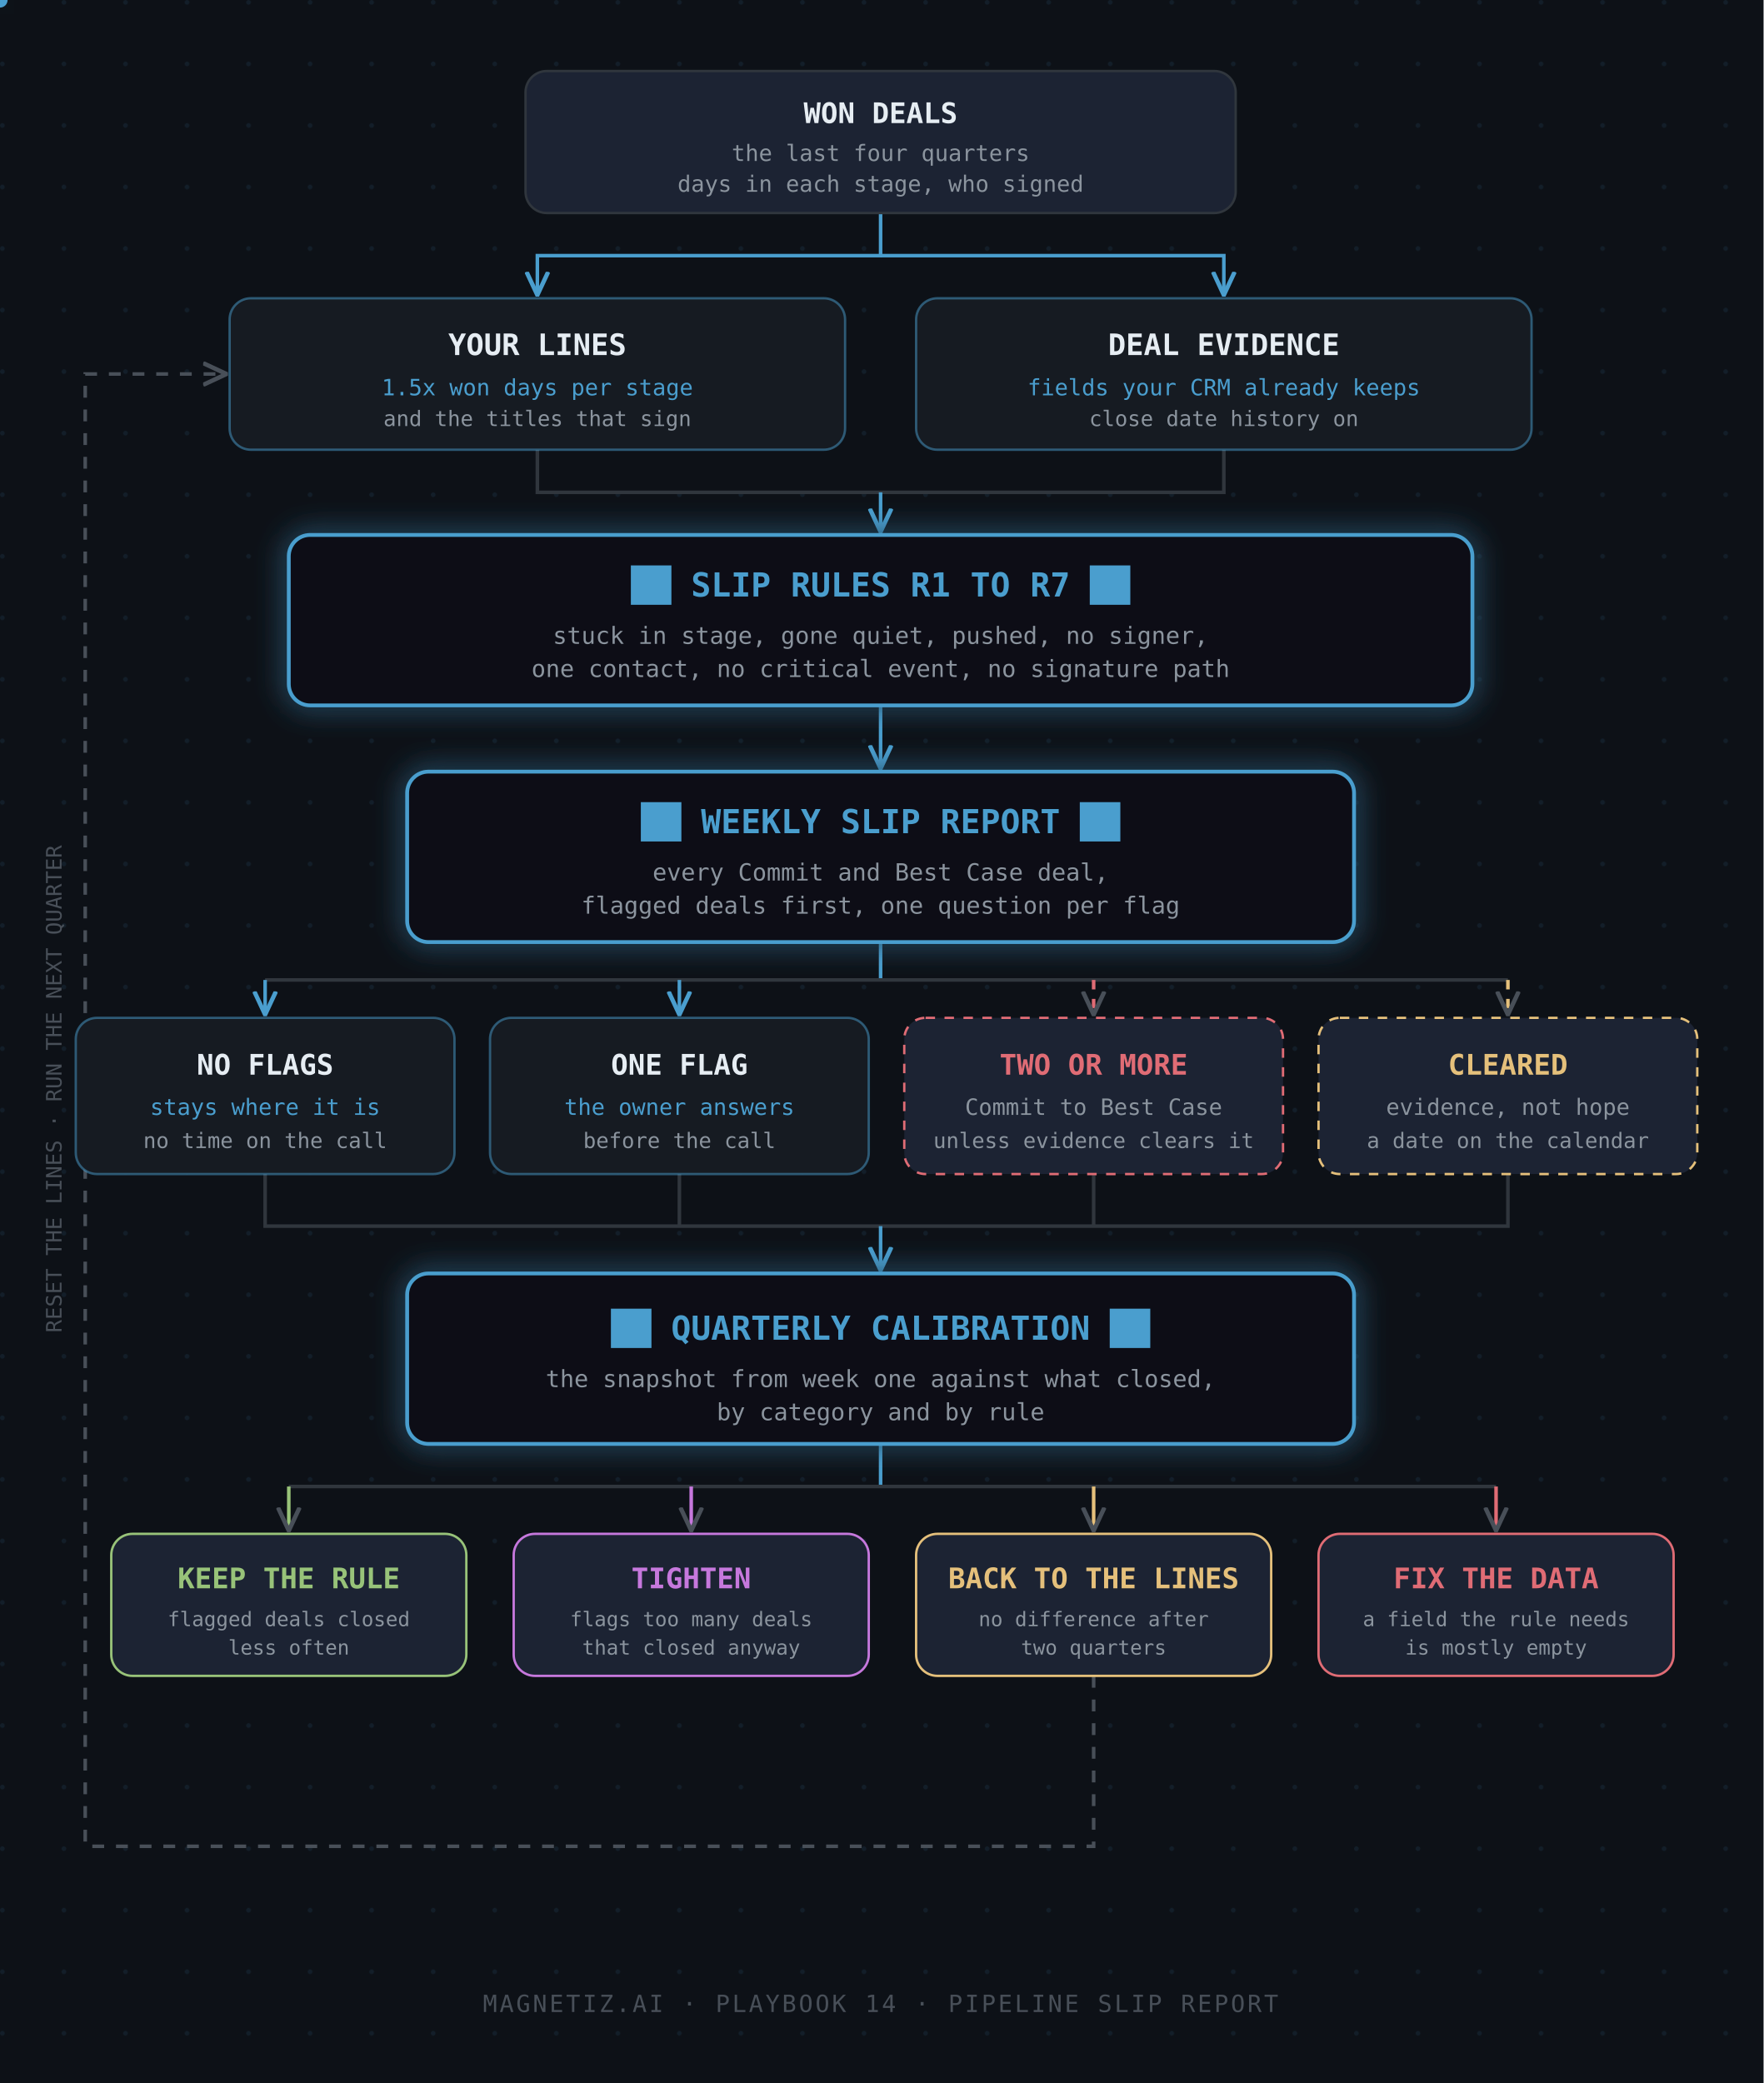
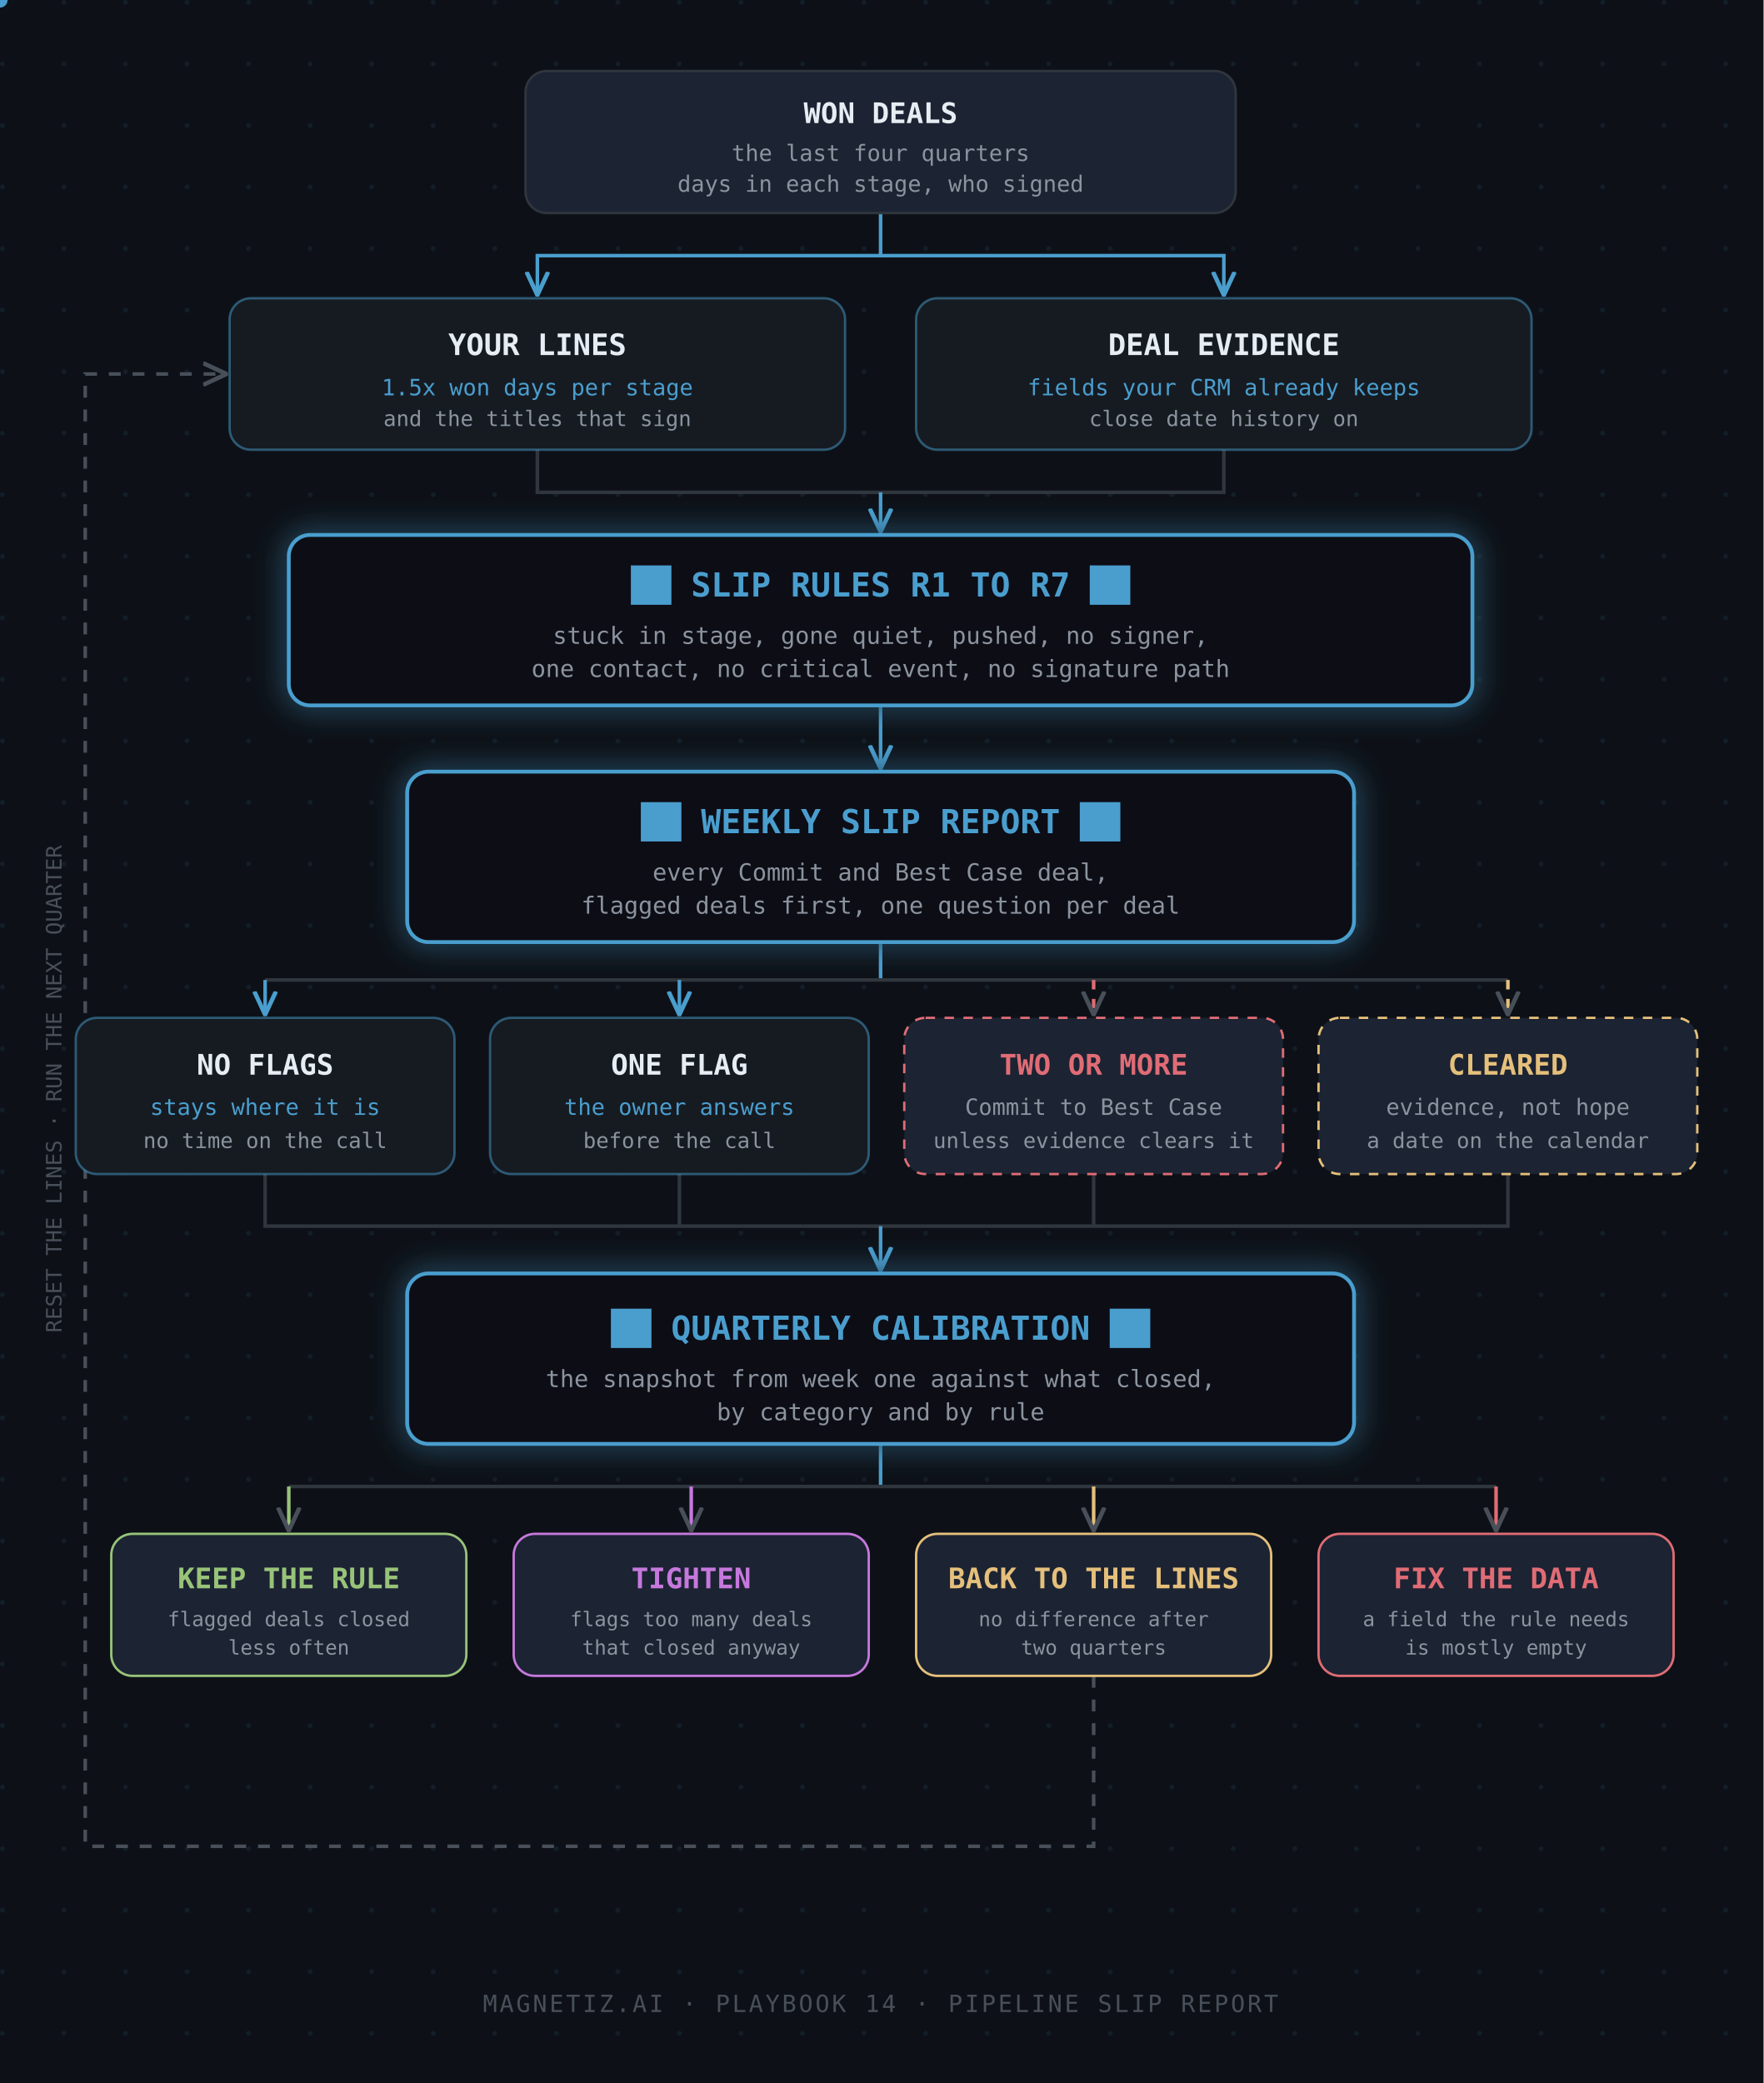
<svg xmlns="http://www.w3.org/2000/svg" viewBox="0 0 745 880" font-family="ui-monospace, SFMono-Regular, Menlo, 'JetBrains Mono', monospace" role="img" aria-label="The Pipeline Slip Report Playbook workflow diagram">
  <defs>
    <marker id="p-arr" viewBox="0 0 8 8" refX="7" refY="4" markerWidth="7" markerHeight="7" orient="auto-start-reverse">
      <path d="M0,0.5 L7.5,4 L0,7.5" fill="none" stroke="#4A9ECE" stroke-width="1.4" />
    </marker>
    <marker id="p-arrdim" viewBox="0 0 8 8" refX="7" refY="4" markerWidth="7" markerHeight="7" orient="auto-start-reverse">
      <path d="M0,0.5 L7.5,4 L0,7.5" fill="none" stroke="#484F58" stroke-width="1.4" />
    </marker>
    <filter id="p-glow" x="-40%" y="-40%" width="180%" height="180%">
      <feGaussianBlur stdDeviation="6" result="b" />
      <feMerge>
        <feMergeNode in="b" />
        <feMergeNode in="SourceGraphic" />
      </feMerge>
    </filter>
    <pattern id="p-dots" width="26" height="26" patternUnits="userSpaceOnUse">
      <circle cx="1" cy="1" r="1" fill="rgba(74,158,206,0.10)" />
    </pattern>
  </defs>
  <rect width="745" height="880" fill="#0d1117" />
  <rect width="745" height="880" fill="url(#p-dots)" />
  <g class="dx" stroke="#30363d" stroke-width="1.5" fill="none">
    <path d="M372,90 V108 H227 V124" marker-end="url(#p-arr)" stroke="#4A9ECE" />
    <path d="M372,108 H517 V124" marker-end="url(#p-arr)" stroke="#4A9ECE" />
    <path d="M227,190 V208 H517 V190" />
    <path d="M372,208 V224" marker-end="url(#p-arr)" stroke="#4A9ECE" />
    <path d="M372,298 V324" marker-end="url(#p-arr)" stroke="#4A9ECE" />
    <path d="M372,398 V414" stroke="#4A9ECE" />
    <path d="M112,414 H637" />
    <path d="M112,414 V428" marker-end="url(#p-arr)" stroke="#4A9ECE" />
    <path d="M287,414 V428" marker-end="url(#p-arr)" stroke="#4A9ECE" />
    <path d="M462,414 V428" marker-end="url(#p-arrdim)" stroke="#E06C75" stroke-dasharray="4 4" />
    <path d="M637,414 V428" marker-end="url(#p-arrdim)" stroke="#E5C07B" stroke-dasharray="4 4" />
    <path d="M112,496 V518 H637 V496" />
    <path d="M287,496 V518" />
    <path d="M462,496 V518" />
    <path d="M372,518 V536" marker-end="url(#p-arr)" stroke="#4A9ECE" />
    <path d="M372,610 V628" stroke="#4A9ECE" />
    <path d="M122,628 H632" />
    <path d="M122,628 V646" marker-end="url(#p-arrdim)" stroke="#98C379" />
    <path d="M292,628 V646" marker-end="url(#p-arrdim)" stroke="#C678DD" />
    <path d="M462,628 V646" marker-end="url(#p-arrdim)" stroke="#E5C07B" />
    <path d="M632,628 V646" marker-end="url(#p-arrdim)" stroke="#E06C75" />
    <path id="n-loopback" d="M462,708 V780 H36 V158 H95" stroke="#484F58" stroke-dasharray="5 5" marker-end="url(#p-arrdim)" />
  </g>
  <circle class="dx" r="3.2" fill="#4A9ECE" filter="url(#p-glow)">
    <animateMotion dur="9s" repeatCount="indefinite" path="M372,90 V108 H227 V190 V208 H372 V398 V414 H462 V496 V518 H372 V628 H122 V646" />
  </circle>
  <g id="n-deals" class="dx">
    <rect x="222" y="30" width="300" height="60" rx="9" fill="#1c2333" stroke="#30363d" />
    <text class="dx" x="372" y="52" text-anchor="middle" fill="#E6EDF3" font-size="12" font-weight="600">WON DEALS</text>
    <text class="dx" x="372" y="68" text-anchor="middle" fill="#8B949E" font-size="9.5">the last four quarters</text>
    <text class="dx" x="372" y="81" text-anchor="middle" fill="#8B949E" font-size="9.5">days in each stage, who signed</text>
  </g>
  <g id="n-lines" class="dx">
    <rect x="97" y="126" width="260" height="64" rx="9" fill="#161b22" stroke="#4A9ECE" stroke-opacity="0.5" />
    <text class="dx" x="227" y="150" text-anchor="middle" fill="#E6EDF3" font-size="12.5" font-weight="700">YOUR LINES</text>
    <text class="dx" x="227" y="167" text-anchor="middle" fill="#4A9ECE" font-size="9.5">1.5x won days per stage</text>
    <text class="dx" x="227" y="180" text-anchor="middle" fill="#8B949E" font-size="9">and the titles that sign</text>
  </g>
  <g id="n-fields" class="dx">
    <rect x="387" y="126" width="260" height="64" rx="9" fill="#161b22" stroke="#4A9ECE" stroke-opacity="0.5" />
    <text class="dx" x="517" y="150" text-anchor="middle" fill="#E6EDF3" font-size="12.5" font-weight="700">DEAL EVIDENCE</text>
    <text class="dx" x="517" y="167" text-anchor="middle" fill="#4A9ECE" font-size="9.5">fields your CRM already keeps</text>
    <text class="dx" x="517" y="180" text-anchor="middle" fill="#8B949E" font-size="9">close date history on</text>
  </g>
  <g id="n-rules" class="dx">
    <g filter="url(#p-glow)">
      <rect x="122" y="226" width="500" height="72" rx="9" fill="#0d1117" stroke="#4A9ECE" stroke-width="1.6" />
    </g>
    <text class="dx" x="372" y="252" text-anchor="middle" fill="#4A9ECE" font-size="14" font-weight="800">██ SLIP RULES R1 TO R7 ██</text>
    <text class="dx" x="372" y="272" text-anchor="middle" fill="#8B949E" font-size="10">stuck in stage, gone quiet, pushed, no signer,</text>
    <text class="dx" x="372" y="286" text-anchor="middle" fill="#8B949E" font-size="10">one contact, no critical event, no signature path</text>
  </g>
  <g id="n-report" class="dx">
    <g filter="url(#p-glow)">
      <rect x="172" y="326" width="400" height="72" rx="9" fill="#0d1117" stroke="#4A9ECE" stroke-width="1.6" />
    </g>
    <text class="dx" x="372" y="352" text-anchor="middle" fill="#4A9ECE" font-size="14" font-weight="800">██ WEEKLY SLIP REPORT ██</text>
    <text class="dx" x="372" y="372" text-anchor="middle" fill="#8B949E" font-size="10">every Commit and Best Case deal,</text>
-     <text class="dx" x="372" y="386" text-anchor="middle" fill="#8B949E" font-size="10">flagged deals first, one question per flag</text>
+     <text class="dx" x="372" y="386" text-anchor="middle" fill="#8B949E" font-size="10">flagged deals first, one question per deal</text>
  </g>
  <g id="n-none" class="dx">
    <rect x="32" y="430" width="160" height="66" rx="9" fill="#161b22" stroke="#4A9ECE" stroke-opacity="0.5" />
    <text class="dx" x="112" y="454" text-anchor="middle" fill="#E6EDF3" font-size="12" font-weight="700">NO FLAGS</text>
    <text class="dx" x="112" y="471" text-anchor="middle" fill="#4A9ECE" font-size="9.5">stays where it is</text>
    <text class="dx" x="112" y="485" text-anchor="middle" fill="#8B949E" font-size="9">no time on the call</text>
  </g>
  <g id="n-one" class="dx">
    <rect x="207" y="430" width="160" height="66" rx="9" fill="#161b22" stroke="#4A9ECE" stroke-opacity="0.5" />
    <text class="dx" x="287" y="454" text-anchor="middle" fill="#E6EDF3" font-size="12" font-weight="700">ONE FLAG</text>
    <text class="dx" x="287" y="471" text-anchor="middle" fill="#4A9ECE" font-size="9.5">the owner answers</text>
    <text class="dx" x="287" y="485" text-anchor="middle" fill="#8B949E" font-size="9">before the call</text>
  </g>
  <g id="n-two" class="dx">
    <rect x="382" y="430" width="160" height="66" rx="9" fill="#1c2333" stroke="#E06C75" stroke-dasharray="4 4" />
    <text class="dx" x="462" y="454" text-anchor="middle" fill="#E06C75" font-size="12" font-weight="700">TWO OR MORE</text>
    <text class="dx" x="462" y="471" text-anchor="middle" fill="#8B949E" font-size="9.5">Commit to Best Case</text>
    <text class="dx" x="462" y="485" text-anchor="middle" fill="#8B949E" font-size="9">unless evidence clears it</text>
  </g>
  <g id="n-cleared" class="dx">
    <rect x="557" y="430" width="160" height="66" rx="9" fill="#1c2333" stroke="#E5C07B" stroke-dasharray="4 4" />
    <text class="dx" x="637" y="454" text-anchor="middle" fill="#E5C07B" font-size="12" font-weight="700">CLEARED</text>
    <text class="dx" x="637" y="471" text-anchor="middle" fill="#8B949E" font-size="9.5">evidence, not hope</text>
    <text class="dx" x="637" y="485" text-anchor="middle" fill="#8B949E" font-size="9">a date on the calendar</text>
  </g>
  <g id="n-check" class="dx">
    <g filter="url(#p-glow)">
      <rect x="172" y="538" width="400" height="72" rx="9" fill="#0d1117" stroke="#4A9ECE" stroke-width="1.6" />
    </g>
    <text class="dx" x="372" y="566" text-anchor="middle" fill="#4A9ECE" font-size="14" font-weight="800">██ QUARTERLY CALIBRATION ██</text>
    <text class="dx" x="372" y="586" text-anchor="middle" fill="#8B949E" font-size="10">the snapshot from week one against what closed,</text>
    <text class="dx" x="372" y="600" text-anchor="middle" fill="#8B949E" font-size="10">by category and by rule</text>
  </g>
  <g id="n-keep" class="dx">
    <rect x="47" y="648" width="150" height="60" rx="9" fill="#1c2333" stroke="#98C379" />
    <text class="dx" x="122" y="671" text-anchor="middle" fill="#98C379" font-size="12" font-weight="700">KEEP THE RULE</text>
    <text class="dx" x="122" y="687" text-anchor="middle" fill="#8B949E" font-size="8.5">flagged deals closed</text>
    <text class="dx" x="122" y="699" text-anchor="middle" fill="#8B949E" font-size="8.5">less often</text>
  </g>
  <g id="n-tighten" class="dx">
    <rect x="217" y="648" width="150" height="60" rx="9" fill="#1c2333" stroke="#C678DD" />
    <text class="dx" x="292" y="671" text-anchor="middle" fill="#C678DD" font-size="12" font-weight="700">TIGHTEN</text>
    <text class="dx" x="292" y="687" text-anchor="middle" fill="#8B949E" font-size="8.5">flags too many deals</text>
    <text class="dx" x="292" y="699" text-anchor="middle" fill="#8B949E" font-size="8.5">that closed anyway</text>
  </g>
  <g id="n-drop" class="dx">
    <rect x="387" y="648" width="150" height="60" rx="9" fill="#1c2333" stroke="#E5C07B" />
    <text class="dx" x="462" y="671" text-anchor="middle" fill="#E5C07B" font-size="12" font-weight="700">BACK TO THE LINES</text>
    <text class="dx" x="462" y="687" text-anchor="middle" fill="#8B949E" font-size="8.5">no difference after</text>
    <text class="dx" x="462" y="699" text-anchor="middle" fill="#8B949E" font-size="8.5">two quarters</text>
  </g>
  <g id="n-data" class="dx">
    <rect x="557" y="648" width="150" height="60" rx="9" fill="#1c2333" stroke="#E06C75" />
    <text class="dx" x="632" y="671" text-anchor="middle" fill="#E06C75" font-size="12" font-weight="700">FIX THE DATA</text>
    <text class="dx" x="632" y="687" text-anchor="middle" fill="#8B949E" font-size="8.5">a field the rule needs</text>
    <text class="dx" x="632" y="699" text-anchor="middle" fill="#8B949E" font-size="8.5">is mostly empty</text>
  </g>
  <text class="dx" x="26" y="460" text-anchor="middle" fill="#484F58" font-size="9" transform="rotate(-90 26 460)">RESET THE LINES · RUN THE NEXT QUARTER</text>
  <text class="dx" x="372" y="850" text-anchor="middle" fill="#484F58" font-size="10" letter-spacing="1">MAGNETIZ.AI · PLAYBOOK 14 · PIPELINE SLIP REPORT</text>
</svg>
